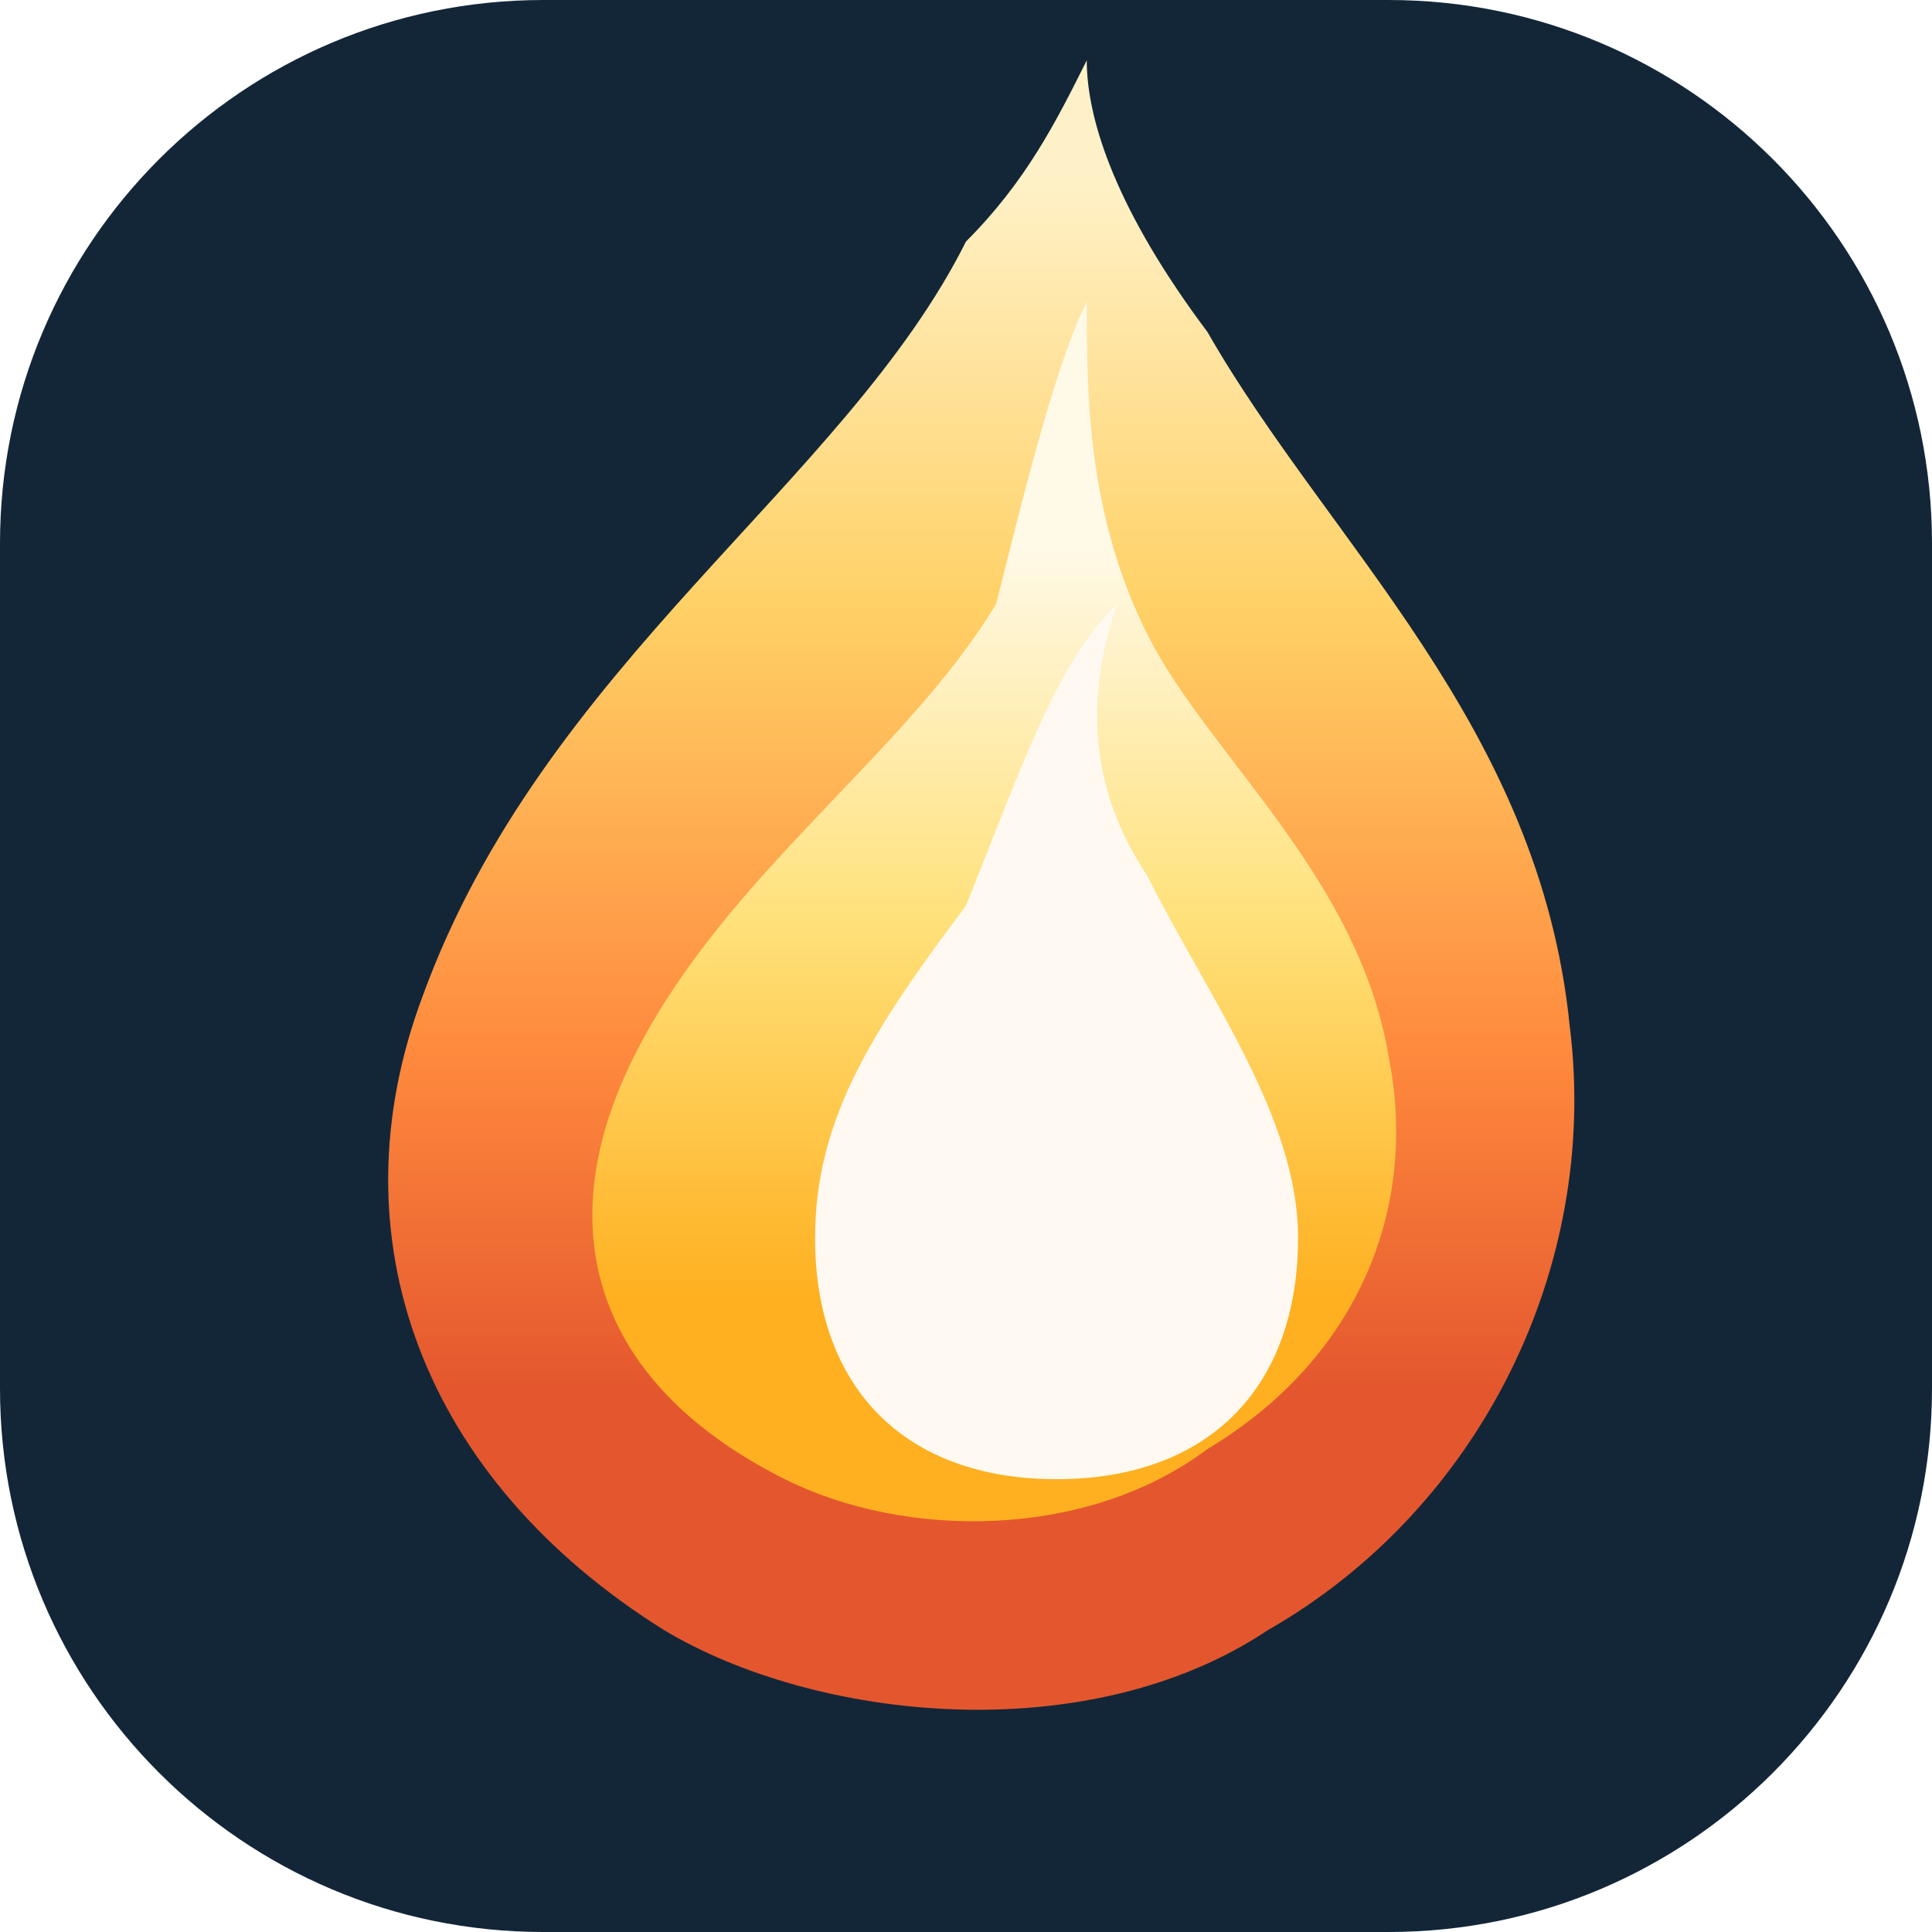
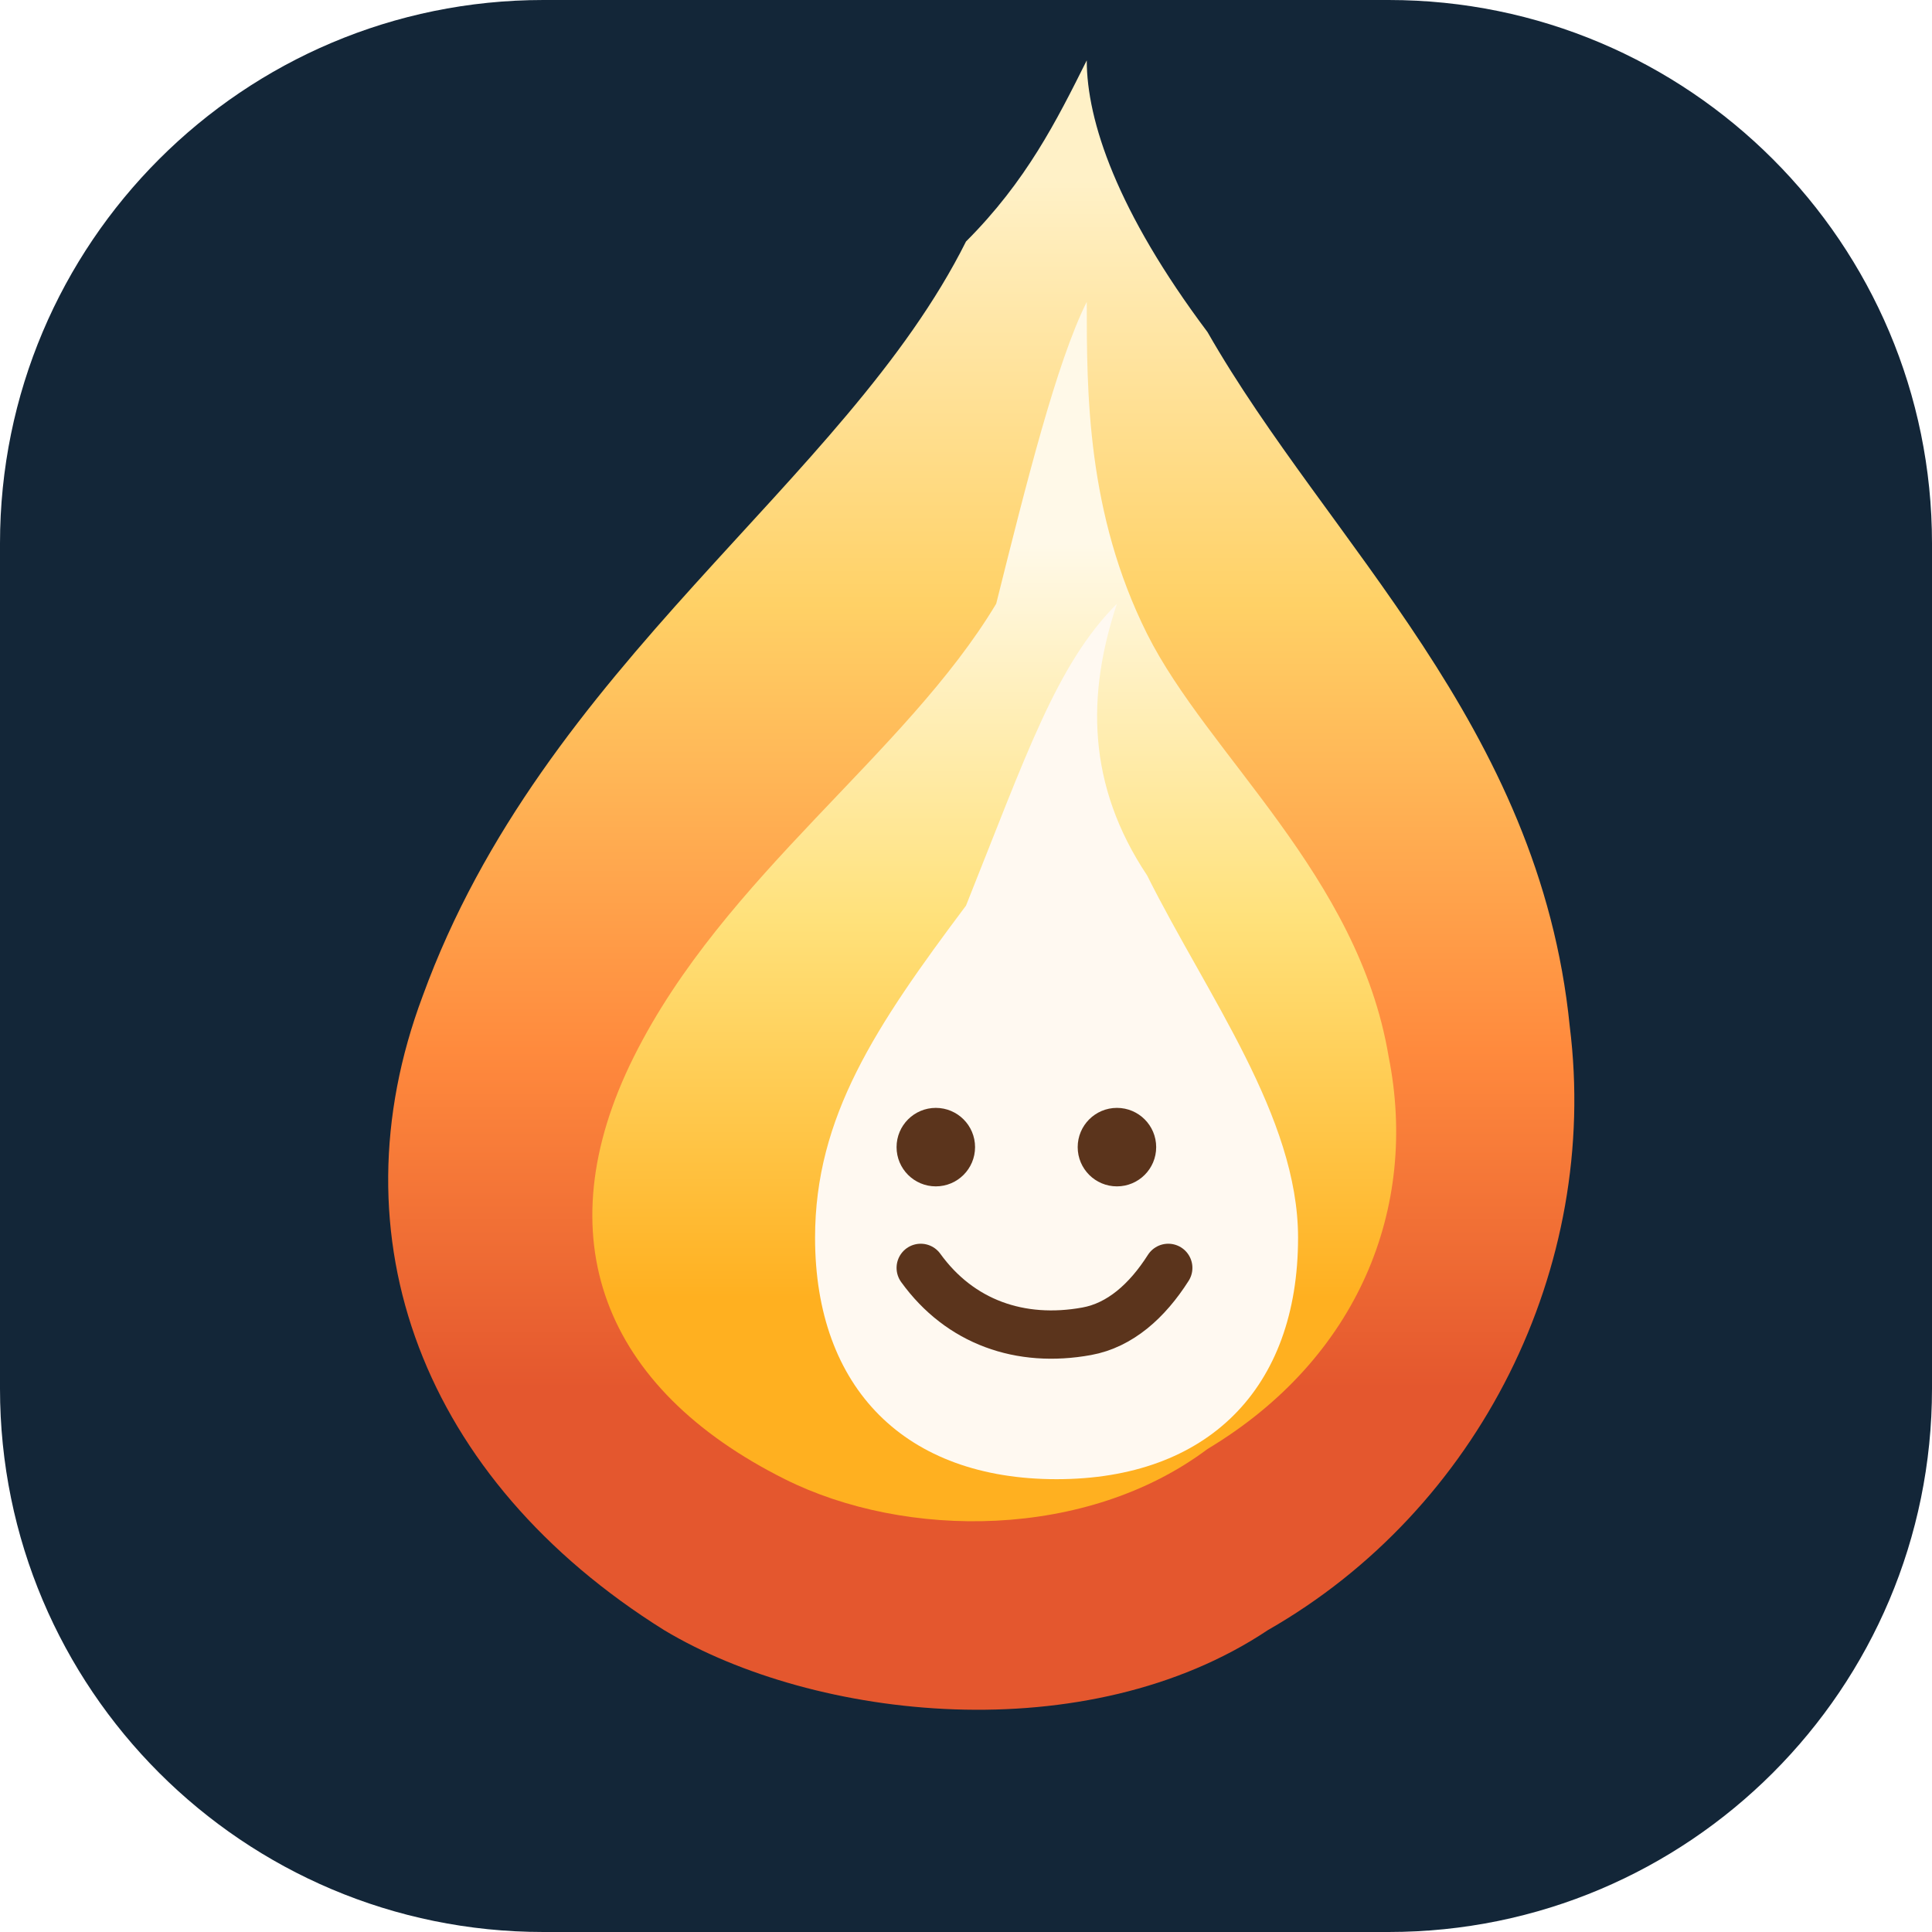
<svg xmlns="http://www.w3.org/2000/svg" width="64" height="64" viewBox="0 0 64 64" fill="none">
  <defs>
    <linearGradient id="outer" x1="32" y1="6" x2="32" y2="46" gradientUnits="userSpaceOnUse">
      <stop stop-color="#FFF1C7" />
      <stop offset="0.35" stop-color="#FFD166" />
      <stop offset="0.72" stop-color="#FF8A3D" />
      <stop offset="1" stop-color="#E4572E" />
    </linearGradient>
    <linearGradient id="inner" x1="32" y1="18" x2="32" y2="43" gradientUnits="userSpaceOnUse">
      <stop stop-color="#FFF9E8" />
      <stop offset="0.5" stop-color="#FFE17A" />
      <stop offset="1" stop-color="#FFB020" />
    </linearGradient>
  </defs>
  <rect width="64" height="64" rx="18" fill="#132638" />
  <path d="M32 8C28 16 18 22 14 33C11 41 14 49 22 54C27 57 36 58 42 54C49 50 53 42 52 34C51 24 44 18 40 11C37 7 36 4 36 2C35 4 34 6 32 8Z" fill="url(#outer)" />
  <path d="M33 20C30 25 24 29 21 35C18 41 20 46 26 49C30 51 36 51 40 48C45 45 47 40 46 35C45 29 40 25 38 21C36 17 36 13 36 10C35 12 34 16 33 20Z" fill="url(#inner)" />
  <path d="M32 30C29 34 27 37 27 41C27 46 30 49 35 49C40 49 43 46 43 41C43 37 40 33 38 29C36 26 36 23 37 20C35 22 34 25 32 30Z" fill="#FFF9F1" />
+   <circle cx="31" cy="38" r="1.3" fill="#5B341C" />
+   <circle cx="37" cy="38" r="1.3" fill="#5B341C" />
+   <path d="M30.5 42C31.8 43.8 33.8 44.5 36 44.1C37.1 43.9 38 43.1 38.7 42" stroke="#5B341C" stroke-width="1.6" stroke-linecap="round" stroke-linejoin="round" fill="none" />
</svg>
